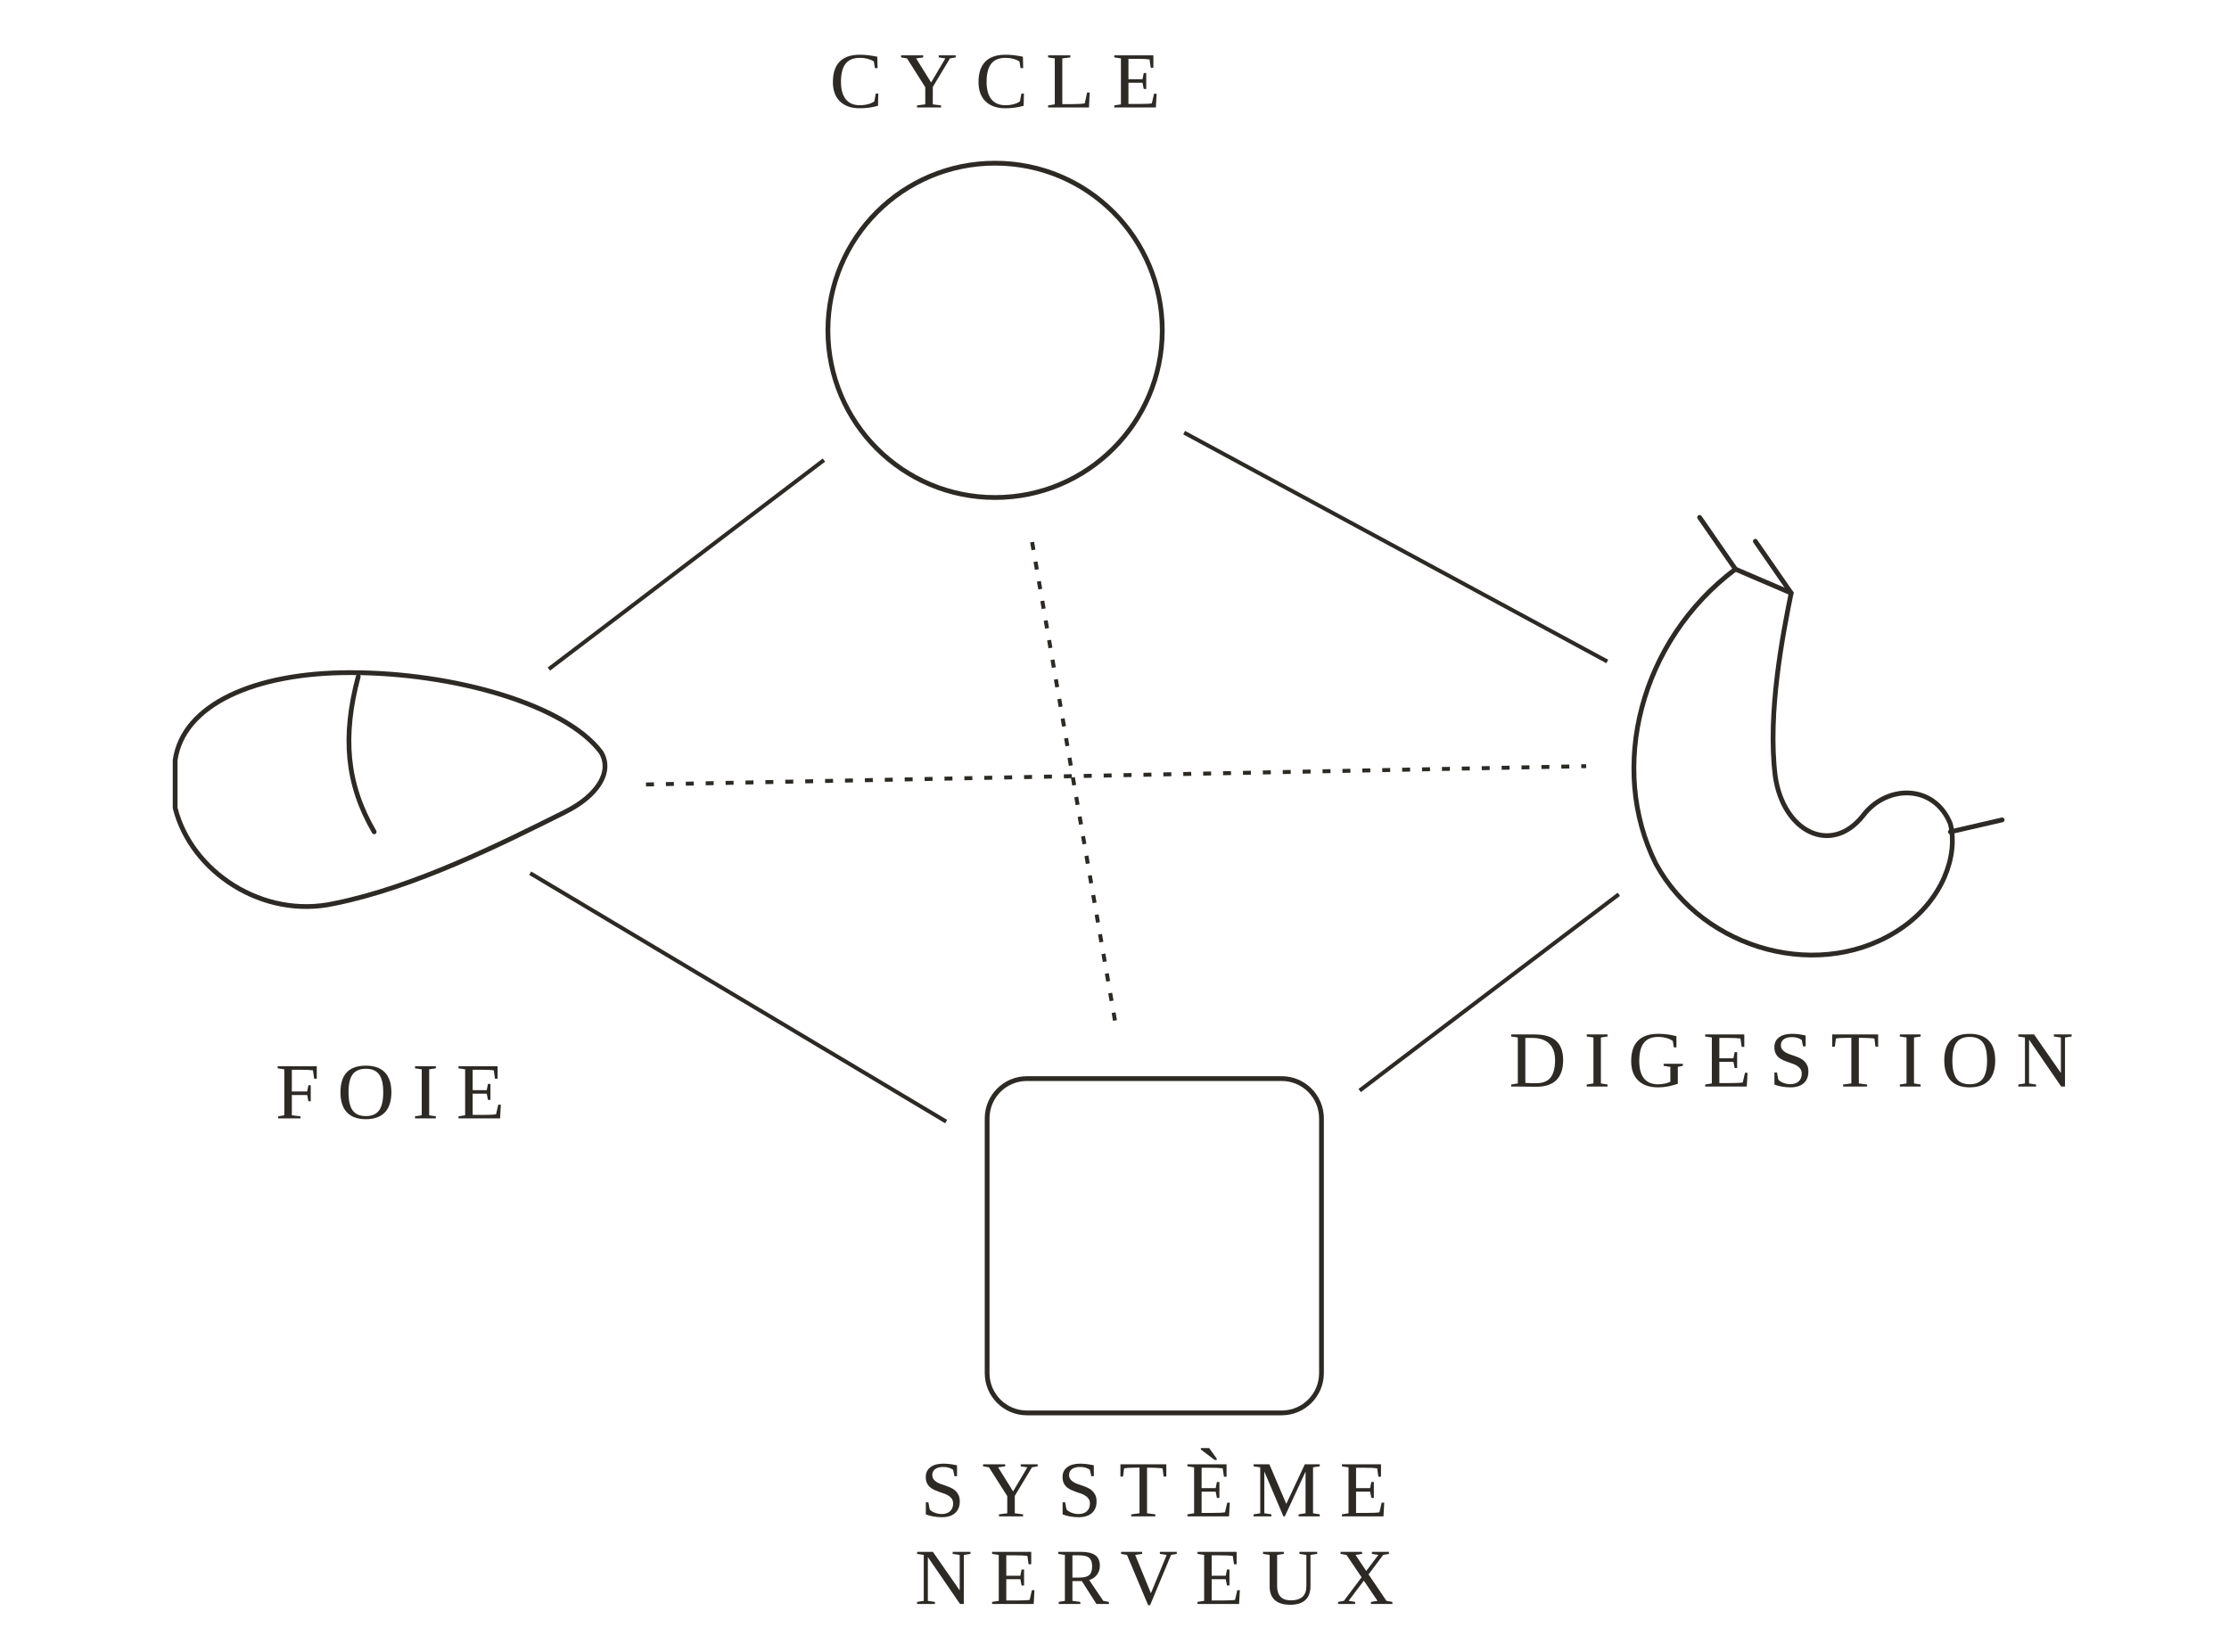
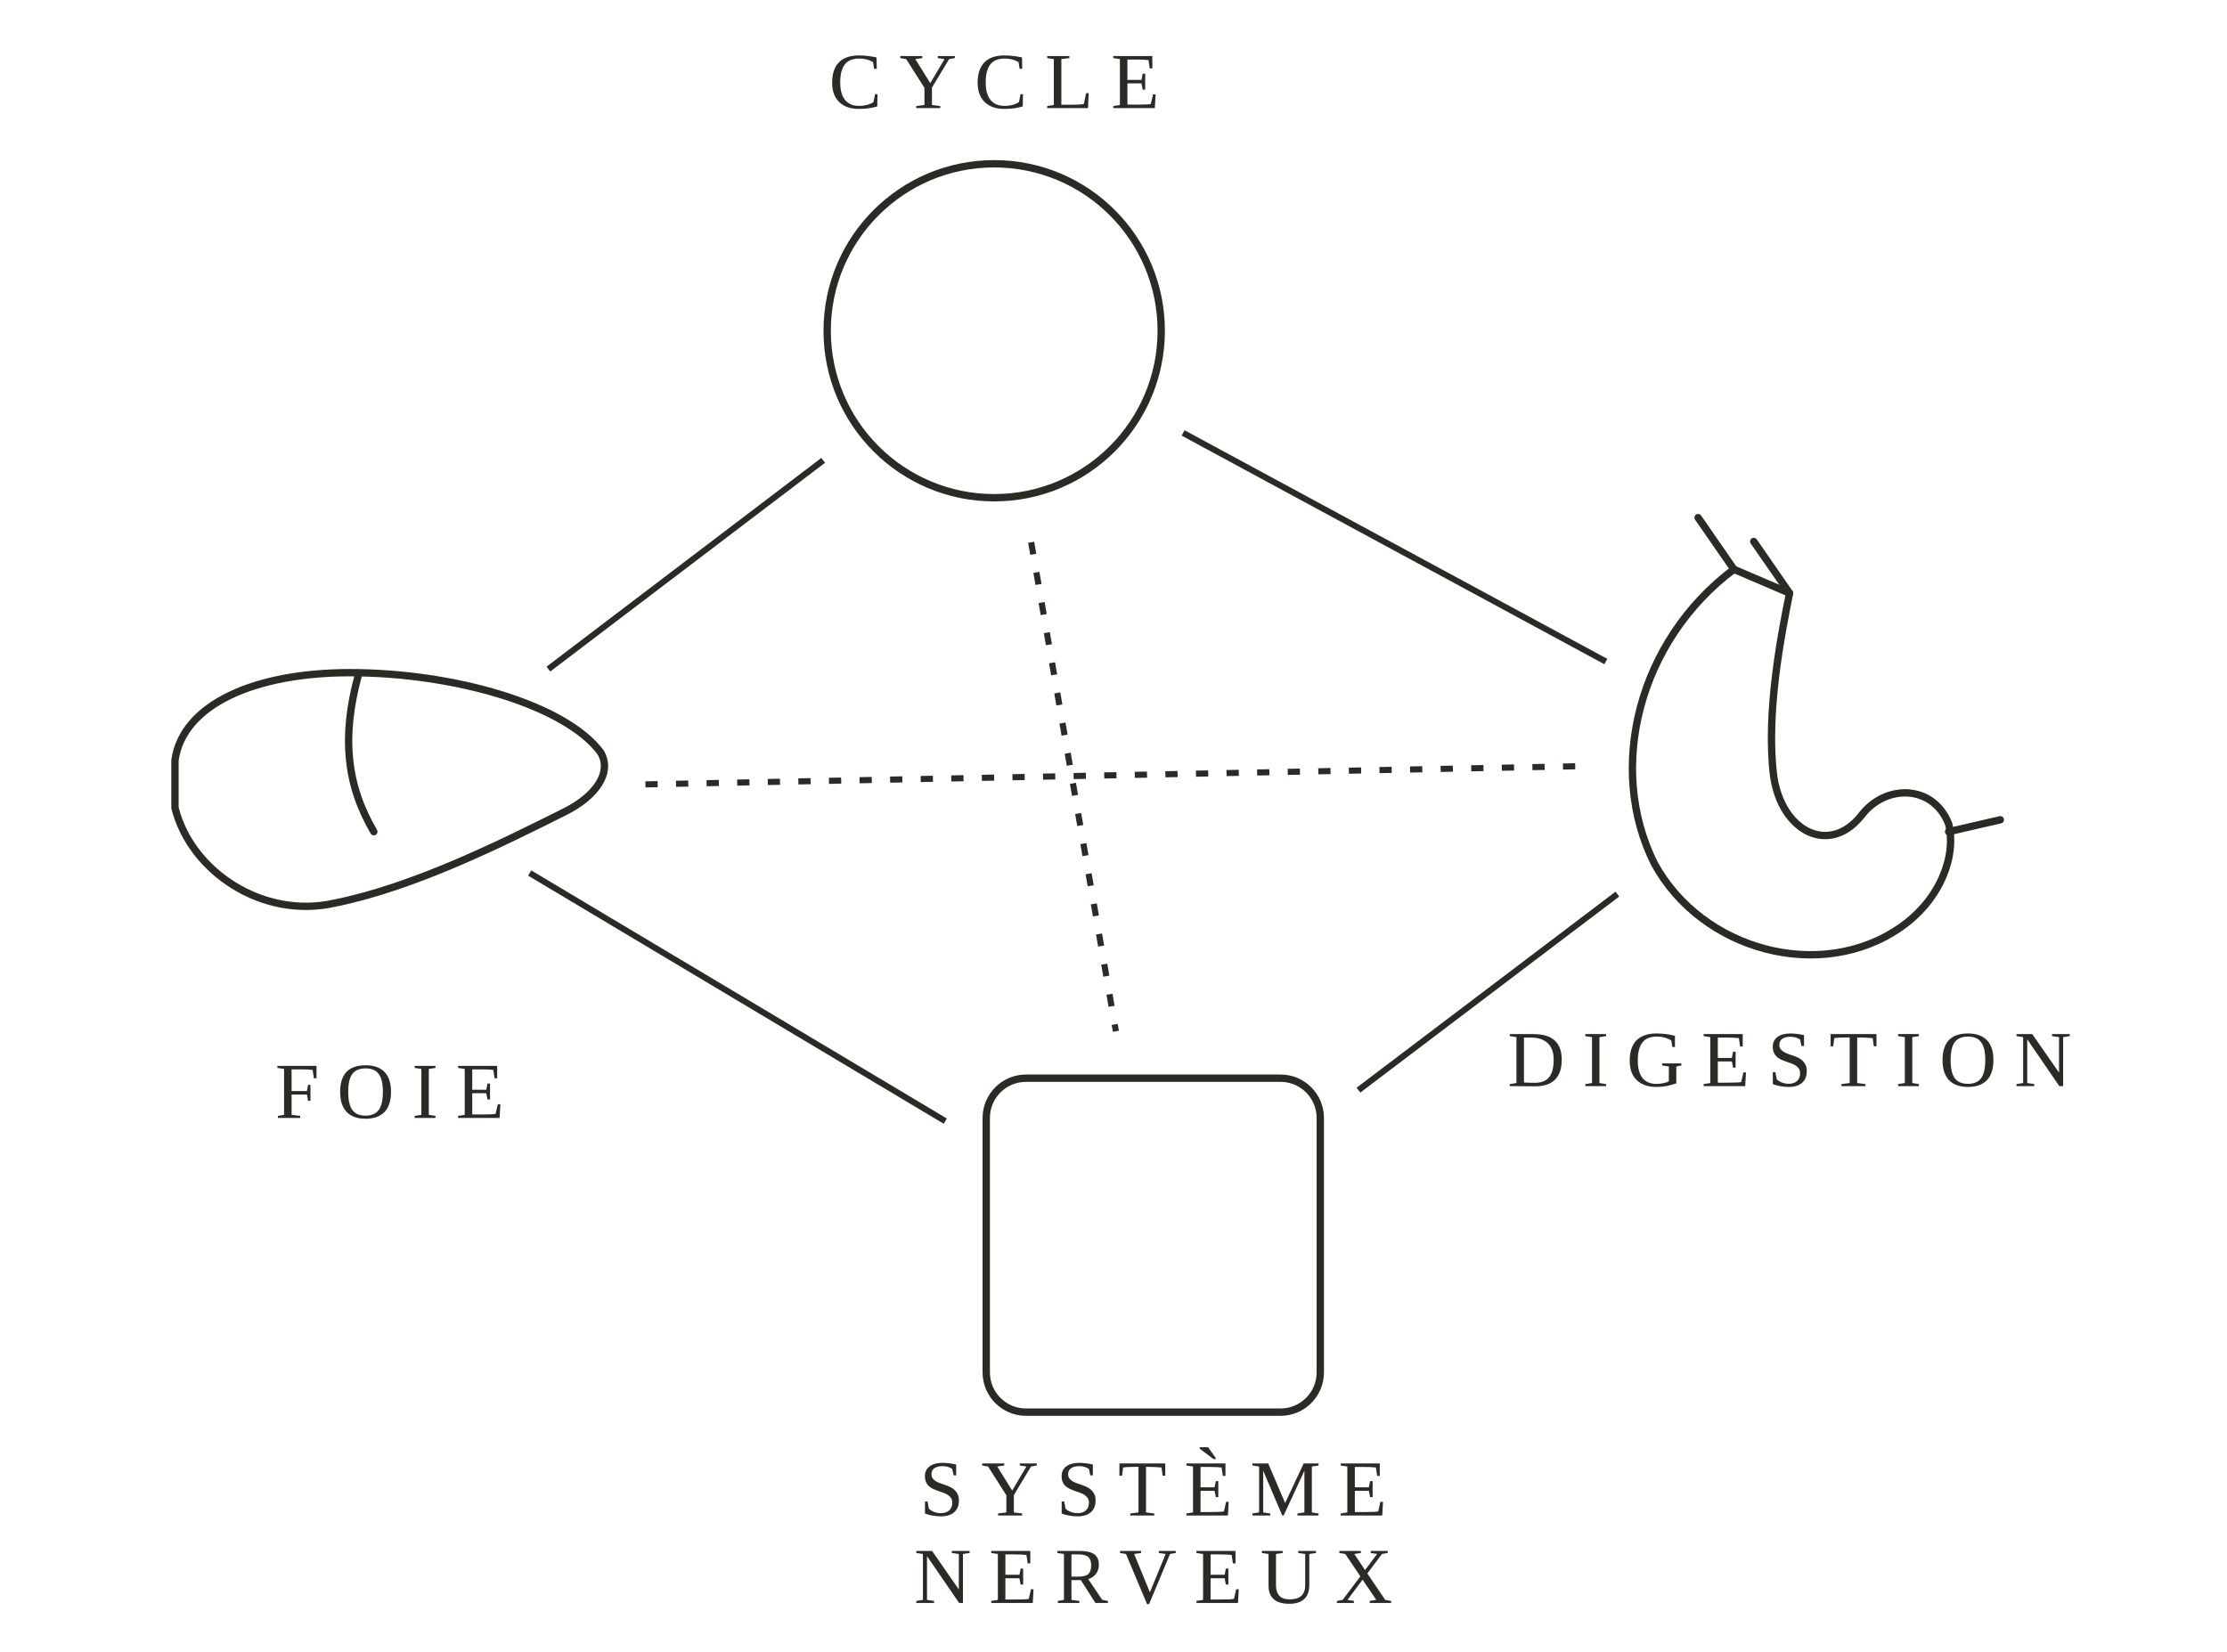
- <svg xmlns="http://www.w3.org/2000/svg" viewBox="0 49 560 415" width="560" height="415" role="img" aria-labelledby="schema-04-titre schema-04-desc">
+ <svg xmlns="http://www.w3.org/2000/svg" viewBox="0 49 560 415" width="364" height="270" role="img" aria-labelledby="schema-04-titre schema-04-desc">
  <g fill="none" stroke="var(--c-encre, #2d2a26)" stroke-width="1">
-     <line x1="297.5" y1="157.7" x2="403.8" y2="215.2" />
-     <line x1="406.7" y1="273.7" x2="341.6" y2="323" />
-     <line x1="237.7" y1="330.8" x2="133.2" y2="268.4" />
-     <line x1="137.9" y1="217.1" x2="207" y2="164.6" />
+     <line vector-effect="non-scaling-stroke" x1="297.5" y1="157.7" x2="403.8" y2="215.2" />
+     <line vector-effect="non-scaling-stroke" x1="406.7" y1="273.7" x2="341.6" y2="323" />
+     <line vector-effect="non-scaling-stroke" x1="237.7" y1="330.8" x2="133.2" y2="268.4" />
+     <line vector-effect="non-scaling-stroke" x1="137.9" y1="217.1" x2="207" y2="164.6" />
  </g>
  <g fill="none" stroke="var(--c-encre, #2d2a26)" stroke-width="1" stroke-dasharray="2 3">
-     <line x1="259.3" y1="185.2" x2="280.6" y2="308.2" />
-     <line x1="162.3" y1="246.1" x2="398.5" y2="241.5" />
+     <line vector-effect="non-scaling-stroke" x1="259.3" y1="185.2" x2="280.6" y2="308.2" />
+     <line vector-effect="non-scaling-stroke" x1="162.3" y1="246.1" x2="398.5" y2="241.5" />
  </g>
  <g fill="none" stroke="var(--c-encre, #2d2a26)" stroke-width="1.2" stroke-linecap="round" stroke-linejoin="round">
-     <circle cx="250" cy="132" r="42" />
-     <rect x="248" y="320" width="84" height="84" rx="10" />
+     <circle vector-effect="non-scaling-stroke" cx="250" cy="132" r="42" />
+     <rect vector-effect="non-scaling-stroke" x="248" y="320" width="84" height="84" rx="10" />
    <g transform="translate(38, 214)">
-       <path d="M 6 26 C 8 12 26 4 50 4 C 76 4 104 12 113 24 C 116 29 112 35 104 39 C 88 47 66 58 46 62 C 28 66 10 54 6 38 Z" />
-       <path d="M 52 5 C 48 20 49 32 56 44" />
+       <path vector-effect="non-scaling-stroke" d="M 6 26 C 8 12 26 4 50 4 C 76 4 104 12 113 24 C 116 29 112 35 104 39 C 88 47 66 58 46 62 C 28 66 10 54 6 38 Z" />
+       <path vector-effect="non-scaling-stroke" d="M 52 5 C 48 20 49 32 56 44" />
    </g>
    <g transform="translate(396, 176)">
-       <path d="M 40 16 C 16 34 8 66 20 90 C 32 112 62 120 82 106 C 92 99 96 88 94 80 C 90 70 78 70 72 78 C 64 88 52 82 50 68 C 48 52 52 32 54 22 Z" />
-       <path d="M 40 16 L 31 3" />
-       <path d="M 54 22 L 45 9" />
-       <path d="M 94 82 L 107 79" />
+       <path vector-effect="non-scaling-stroke" d="M 40 16 C 16 34 8 66 20 90 C 32 112 62 120 82 106 C 92 99 96 88 94 80 C 90 70 78 70 72 78 C 64 88 52 82 50 68 C 48 52 52 32 54 22 Z" />
+       <path vector-effect="non-scaling-stroke" d="M 40 16 L 31 3" />
+       <path vector-effect="non-scaling-stroke" d="M 54 22 L 45 9" />
+       <path vector-effect="non-scaling-stroke" d="M 94 82 L 107 79" />
    </g>
  </g>
  <g fill="var(--c-encre, #2d2a26)" font-family="var(--f-mono, JetBrains Mono, monospace)" font-size="20" letter-spacing="4.4" text-anchor="middle">
    <text x="250" y="76">CYCLE</text>
    <text x="450" y="322">DIGESTION</text>
    <text x="290" y="430">SYSTÈME</text>
    <text x="290" y="452">NERVEUX</text>
    <text x="98" y="330">FOIE</text>
  </g>
</svg>
